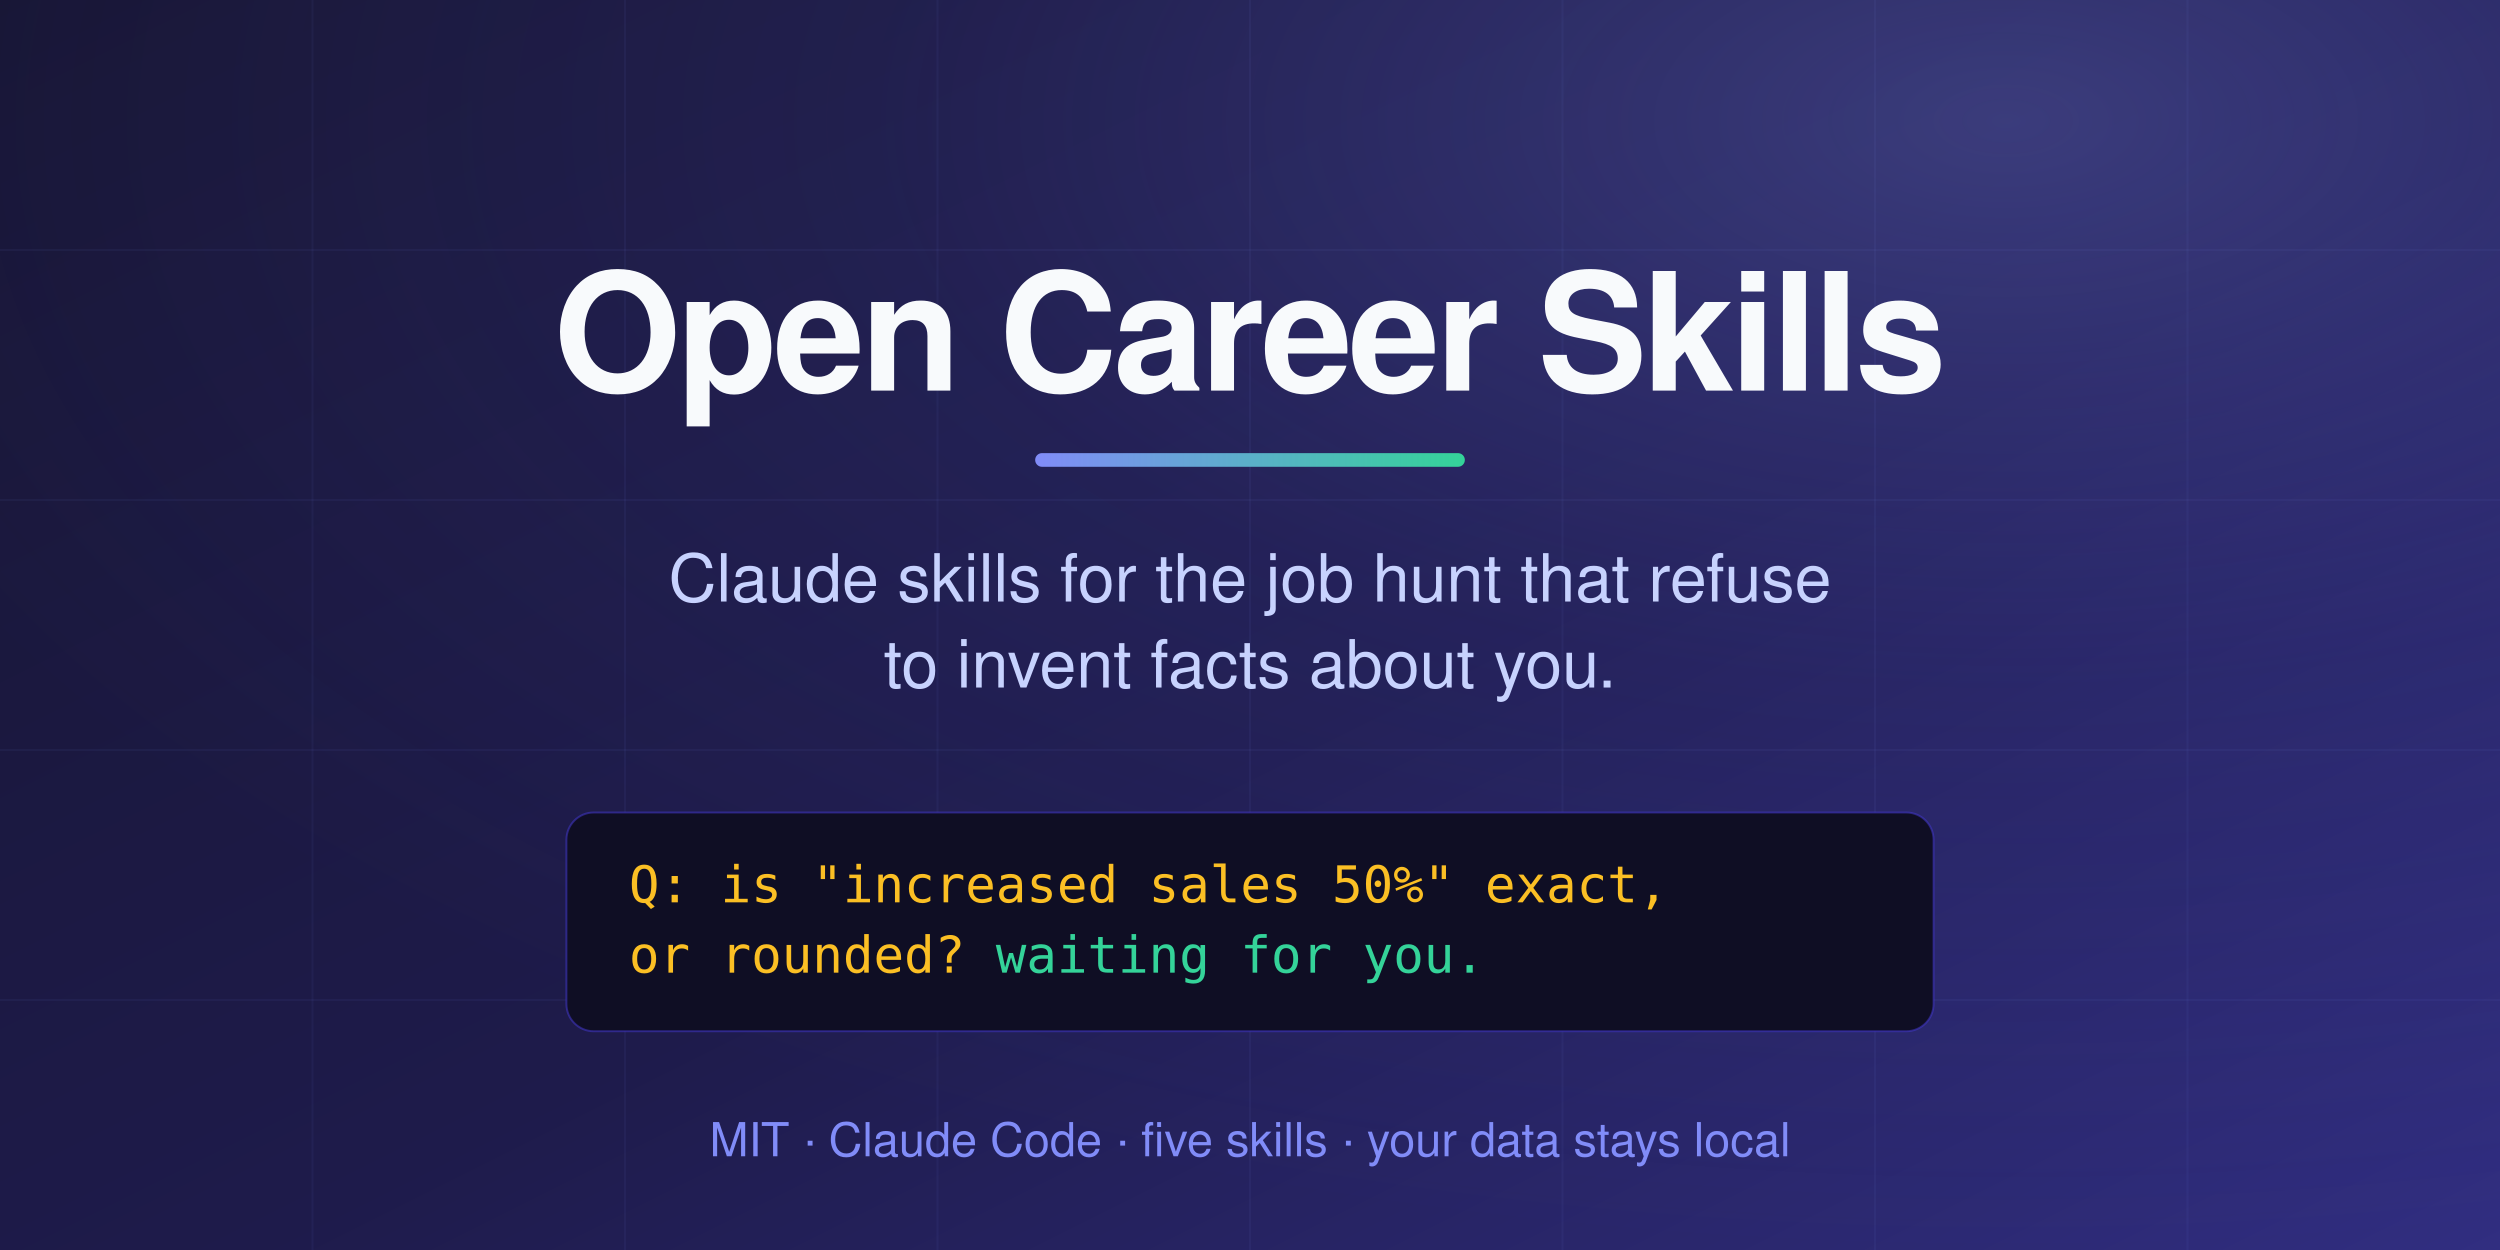
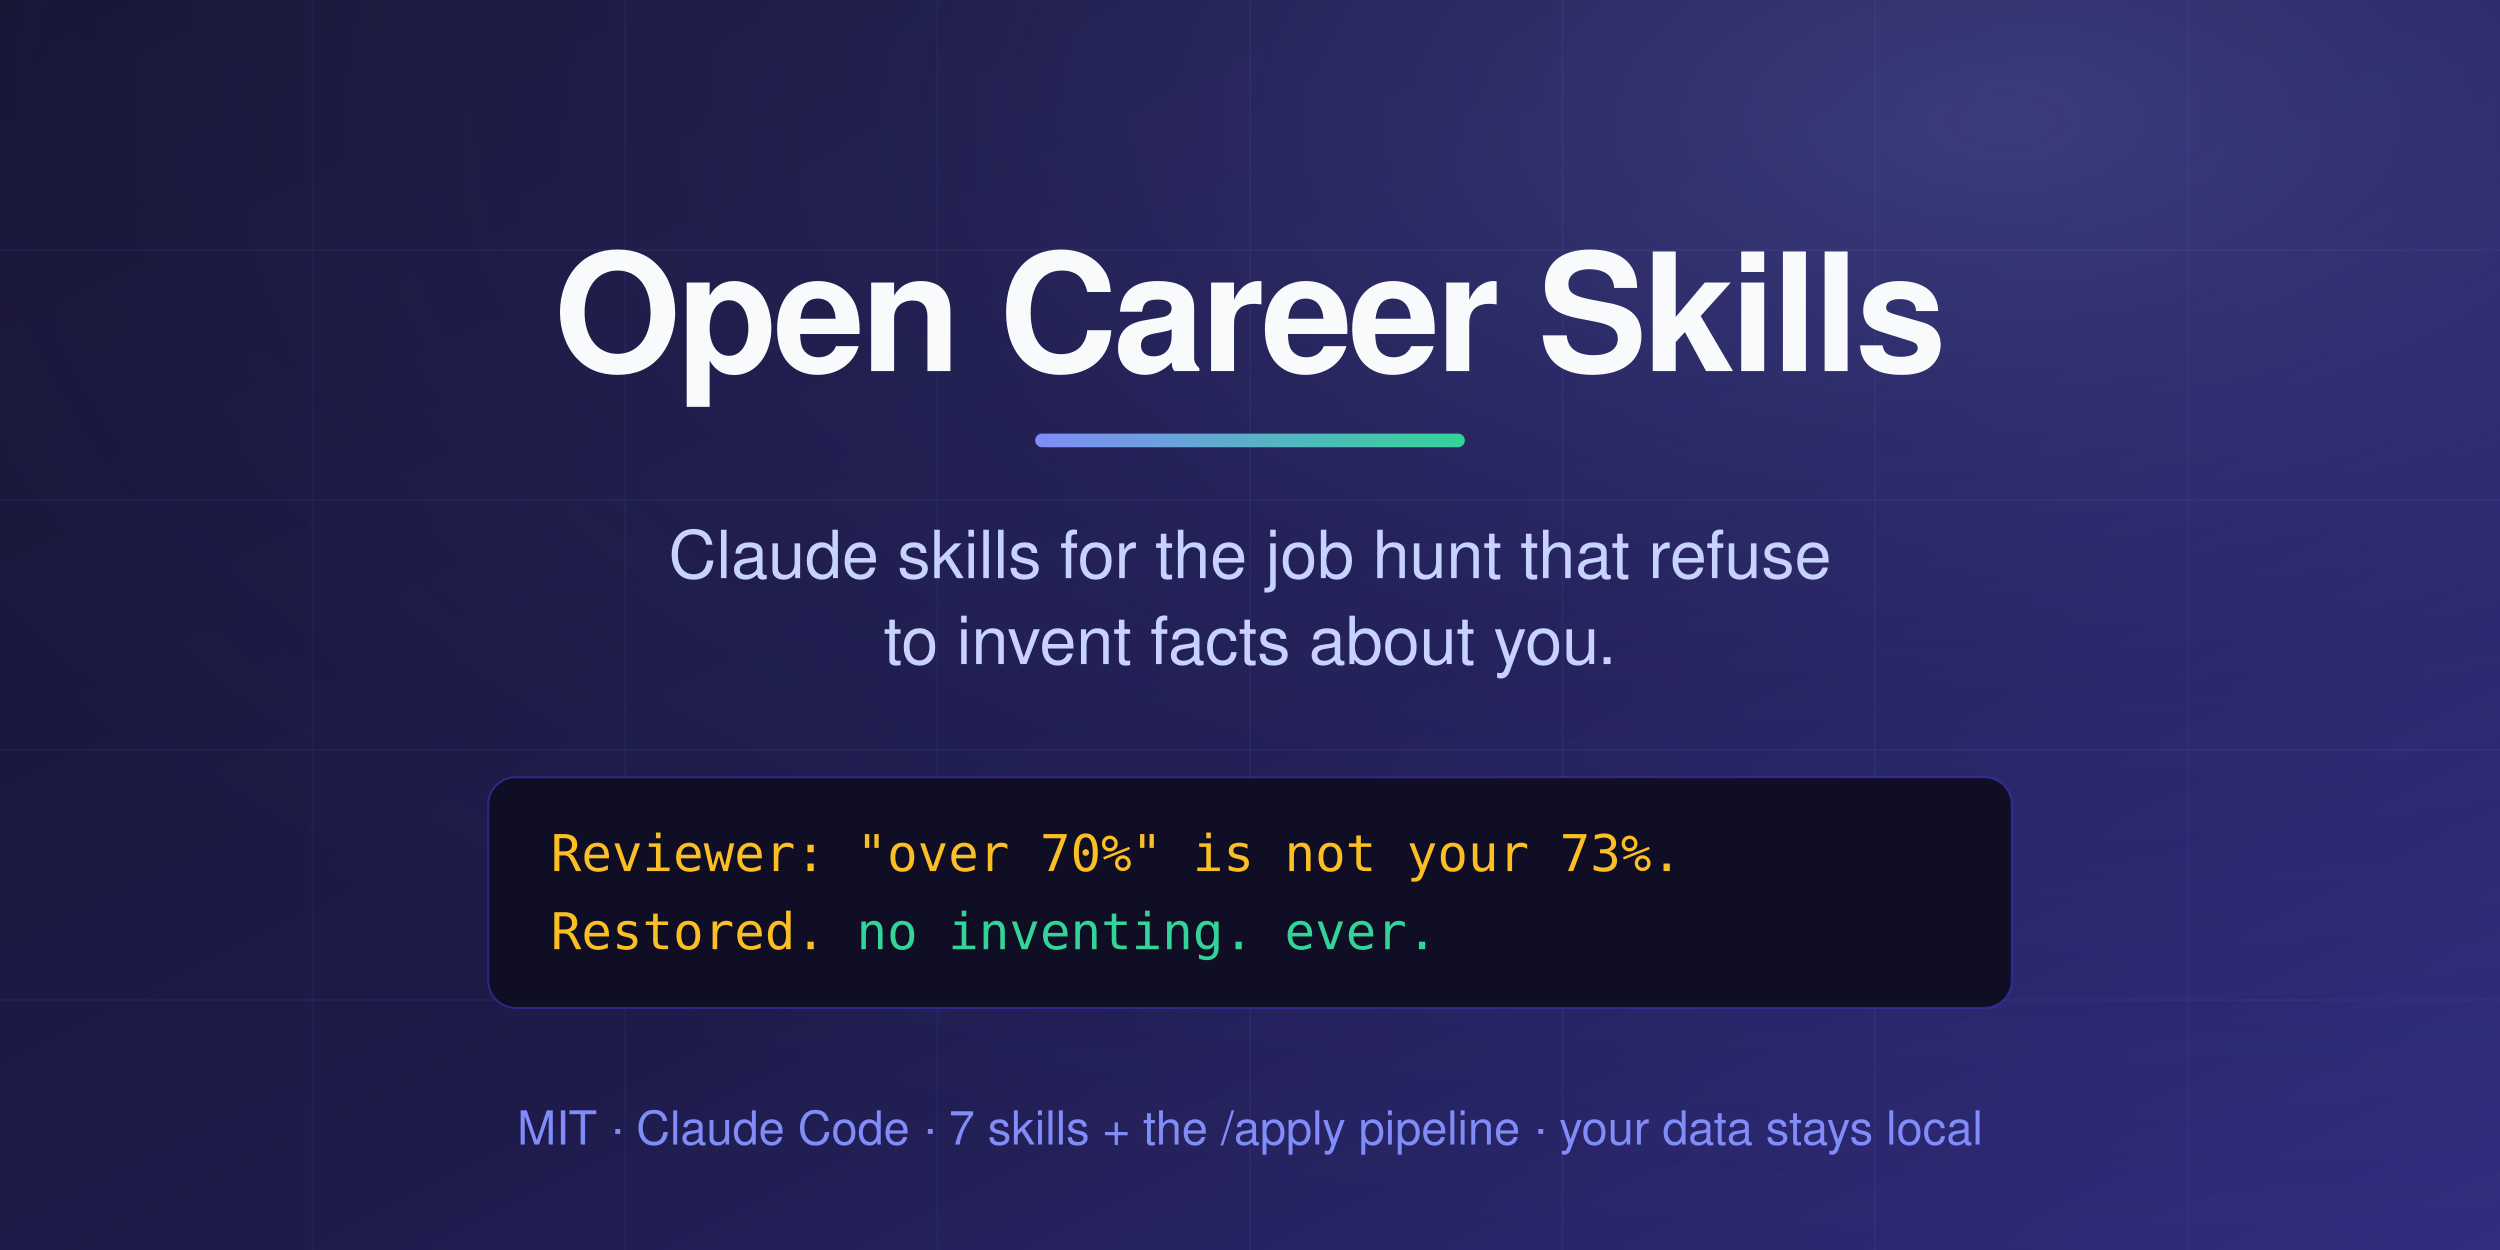
<svg xmlns="http://www.w3.org/2000/svg" width="1280" height="640" viewBox="0 0 1280 640" role="img" aria-label="Open Career Skills">
  <defs>
    <linearGradient id="bg" x1="0" y1="0" x2="1" y2="1">
      <stop offset="0" stop-color="#171532" />
      <stop offset="0.55" stop-color="#1e1b4b" />
      <stop offset="1" stop-color="#312e81" />
    </linearGradient>
    <radialGradient id="glow" cx="0.8" cy="0.1" r="0.9">
      <stop offset="0" stop-color="#818cf8" stop-opacity="0.30" />
      <stop offset="0.5" stop-color="#6366f1" stop-opacity="0.10" />
      <stop offset="1" stop-color="#6366f1" stop-opacity="0" />
    </radialGradient>
    <linearGradient id="accent" x1="0" y1="0" x2="1" y2="0">
      <stop offset="0" stop-color="#818cf8" />
      <stop offset="1" stop-color="#34d399" />
    </linearGradient>
  </defs>
  <rect width="1280" height="640" fill="url(#bg)" />
  <rect width="1280" height="640" fill="url(#glow)" />
  <g stroke="#818cf8" stroke-opacity="0.06" stroke-width="1">
    <path d="M160 0V640M320 0V640M480 0V640M640 0V640M800 0V640M960 0V640M1120 0V640" />
    <path d="M0 128H1280M0 256H1280M0 384H1280M0 512H1280" />
  </g>
  <g font-family="-apple-system, 'Segoe UI', Helvetica, Arial, sans-serif">
-     <text x="640" y="200" text-anchor="middle" font-size="84" font-weight="800" fill="#f8fafc" letter-spacing="-2">Open Career Skills</text>
-     <rect x="530" y="232" width="220" height="7" rx="3.5" fill="url(#accent)" />
-     <text x="640" y="308" text-anchor="middle" font-size="34" fill="#c7d2fe">Claude skills for the job hunt that refuse</text>
-     <text x="640" y="352" text-anchor="middle" font-size="34" fill="#c7d2fe">to invent facts about you.</text>
+     <text x="640" y="190" text-anchor="middle" font-size="84" font-weight="800" fill="#f8fafc" letter-spacing="-2">Open Career Skills</text>
+     <rect x="530" y="222" width="220" height="7" rx="3.5" fill="url(#accent)" />
+     <text x="640" y="296" text-anchor="middle" font-size="34" fill="#c7d2fe">Claude skills for the job hunt that refuse</text>
+     <text x="640" y="340" text-anchor="middle" font-size="34" fill="#c7d2fe">to invent facts about you.</text>
    <g font-family="ui-monospace, SFMono-Regular, Menlo, Consolas, monospace" font-size="26">
-       <rect x="290" y="416" width="700" height="112" rx="14" fill="#0f0e24" stroke="#4338ca" stroke-opacity="0.55" />
-       <text x="322" y="462" fill="#fbbf24">Q: is "increased sales 50%" exact,</text>
-       <text x="322" y="498" fill="#fbbf24">or rounded? <tspan fill="#34d399">waiting for you.</tspan>
+       <rect x="250" y="398" width="780" height="118" rx="14" fill="#0f0e24" stroke="#4338ca" stroke-opacity="0.55" />
+       <text x="282" y="446" fill="#fbbf24">Reviewer: "over 70%" is not your 73%.</text>
+       <text x="282" y="486" fill="#fbbf24">Restored. <tspan fill="#34d399">no inventing. ever.</tspan>
      </text>
    </g>
-     <text x="640" y="592" text-anchor="middle" font-size="24" fill="#818cf8">MIT · Claude Code · five skills · your data stays local</text>
+     <text x="640" y="586" text-anchor="middle" font-size="24" fill="#818cf8">MIT · Claude Code · 7 skills + the /apply pipeline · your data stays local</text>
  </g>
</svg>
